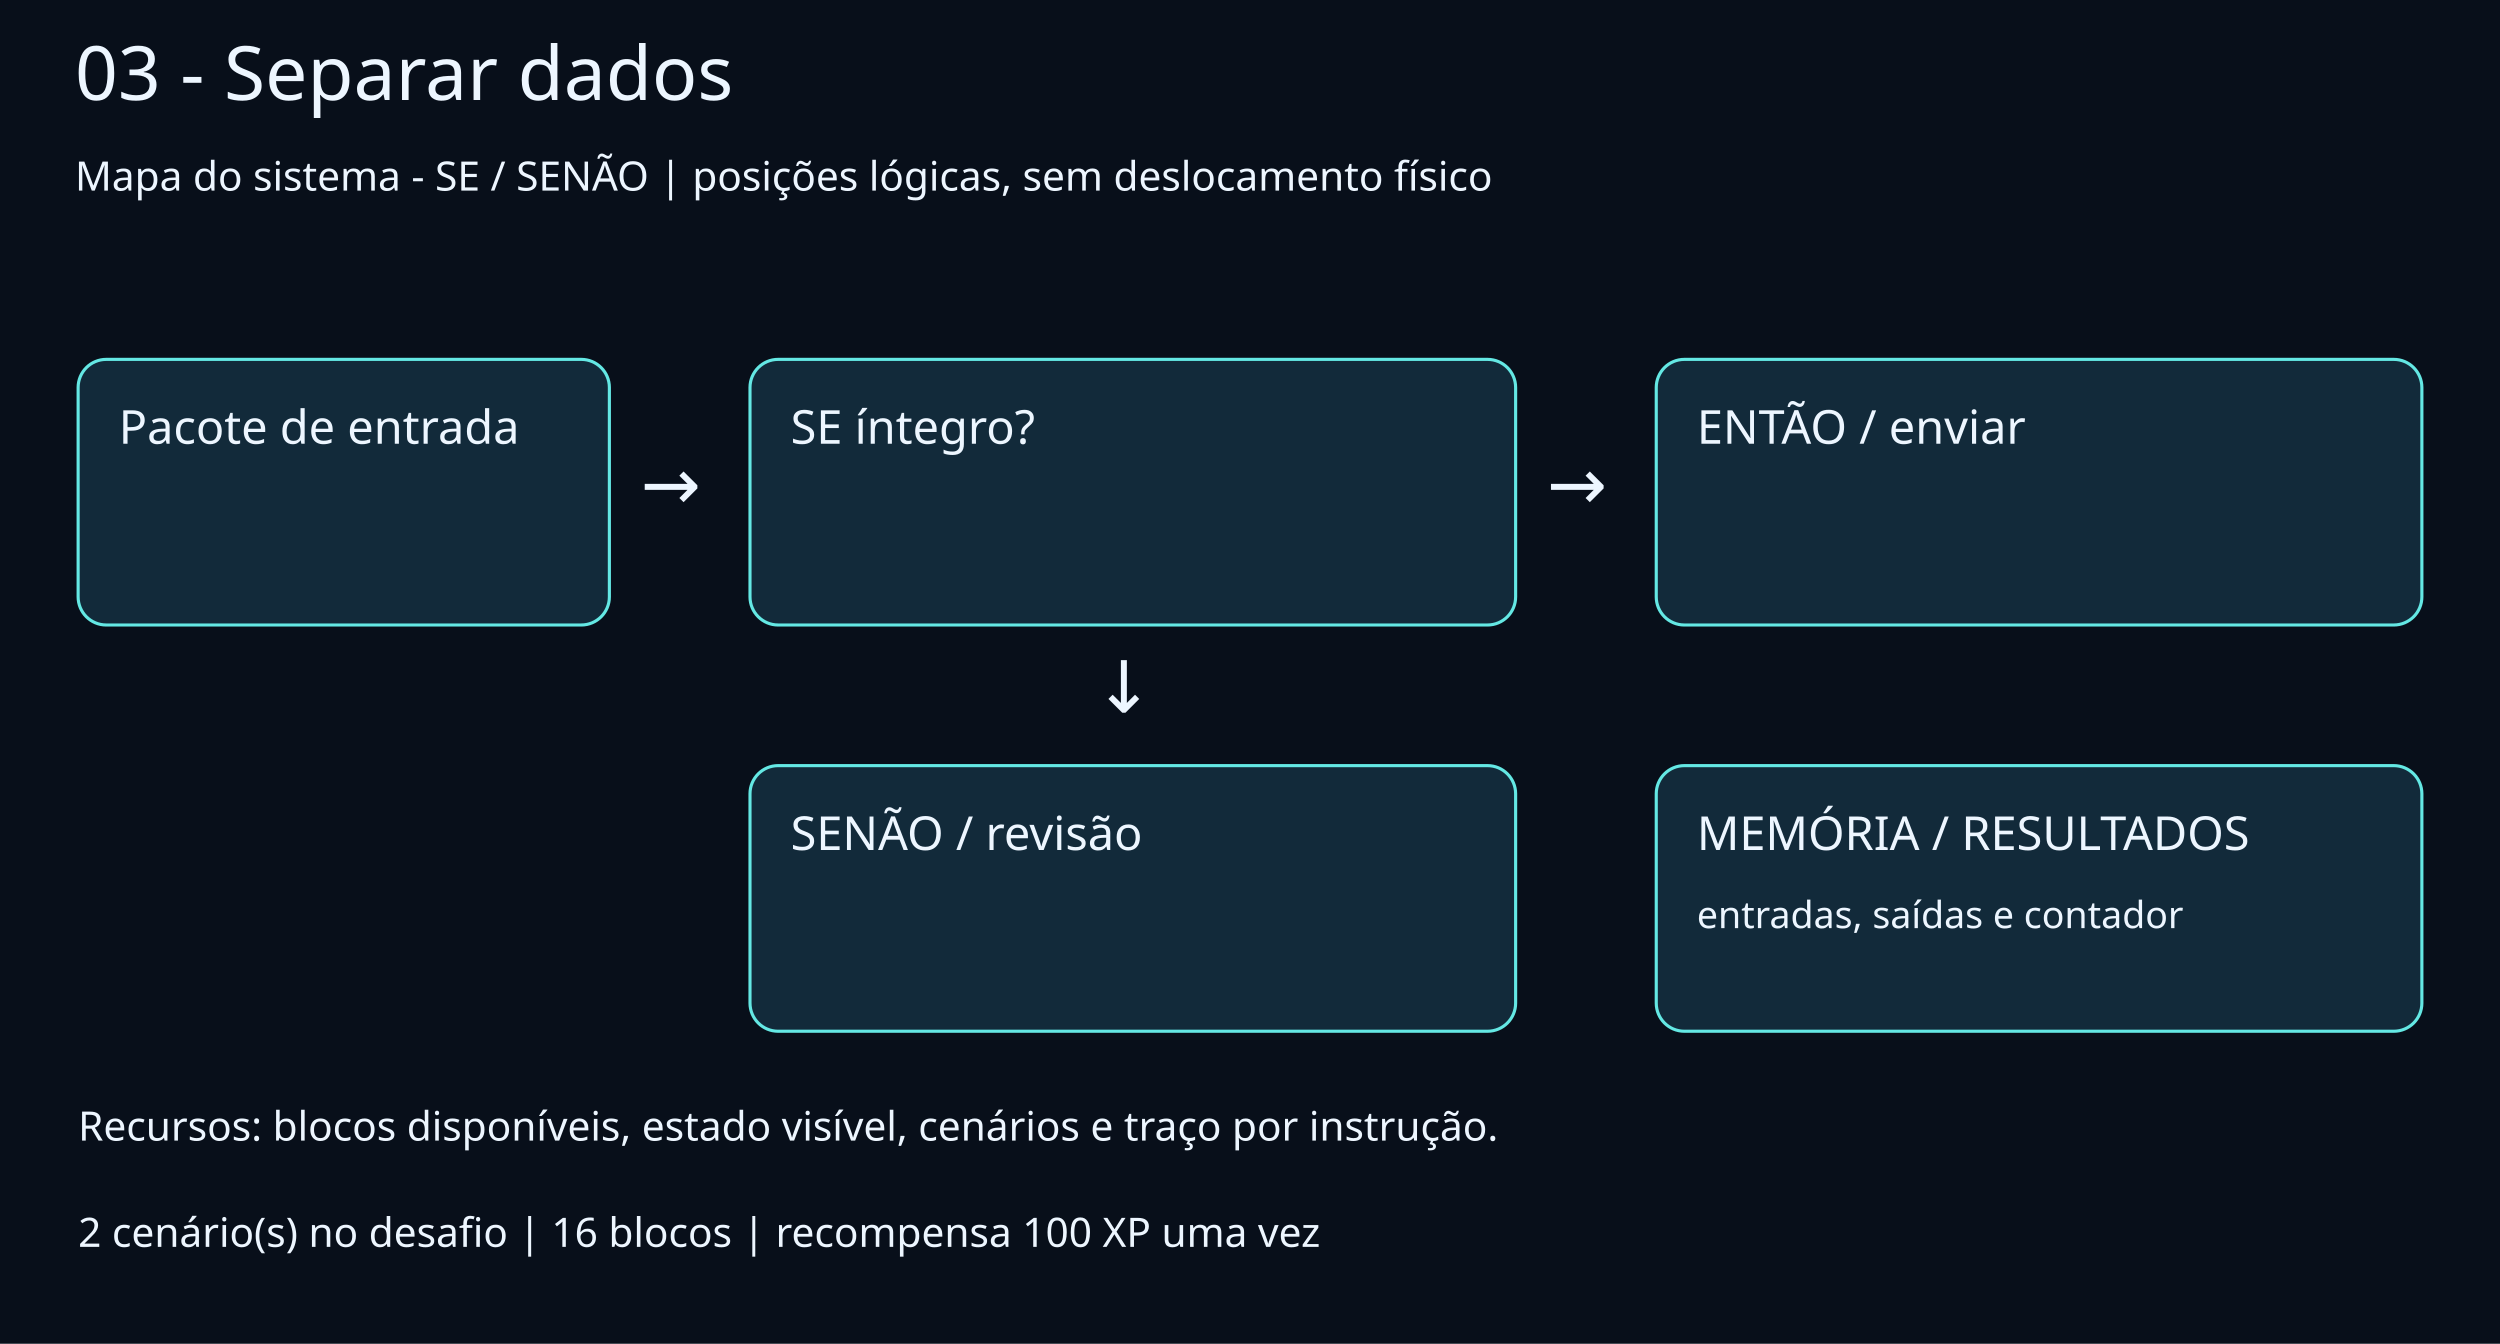
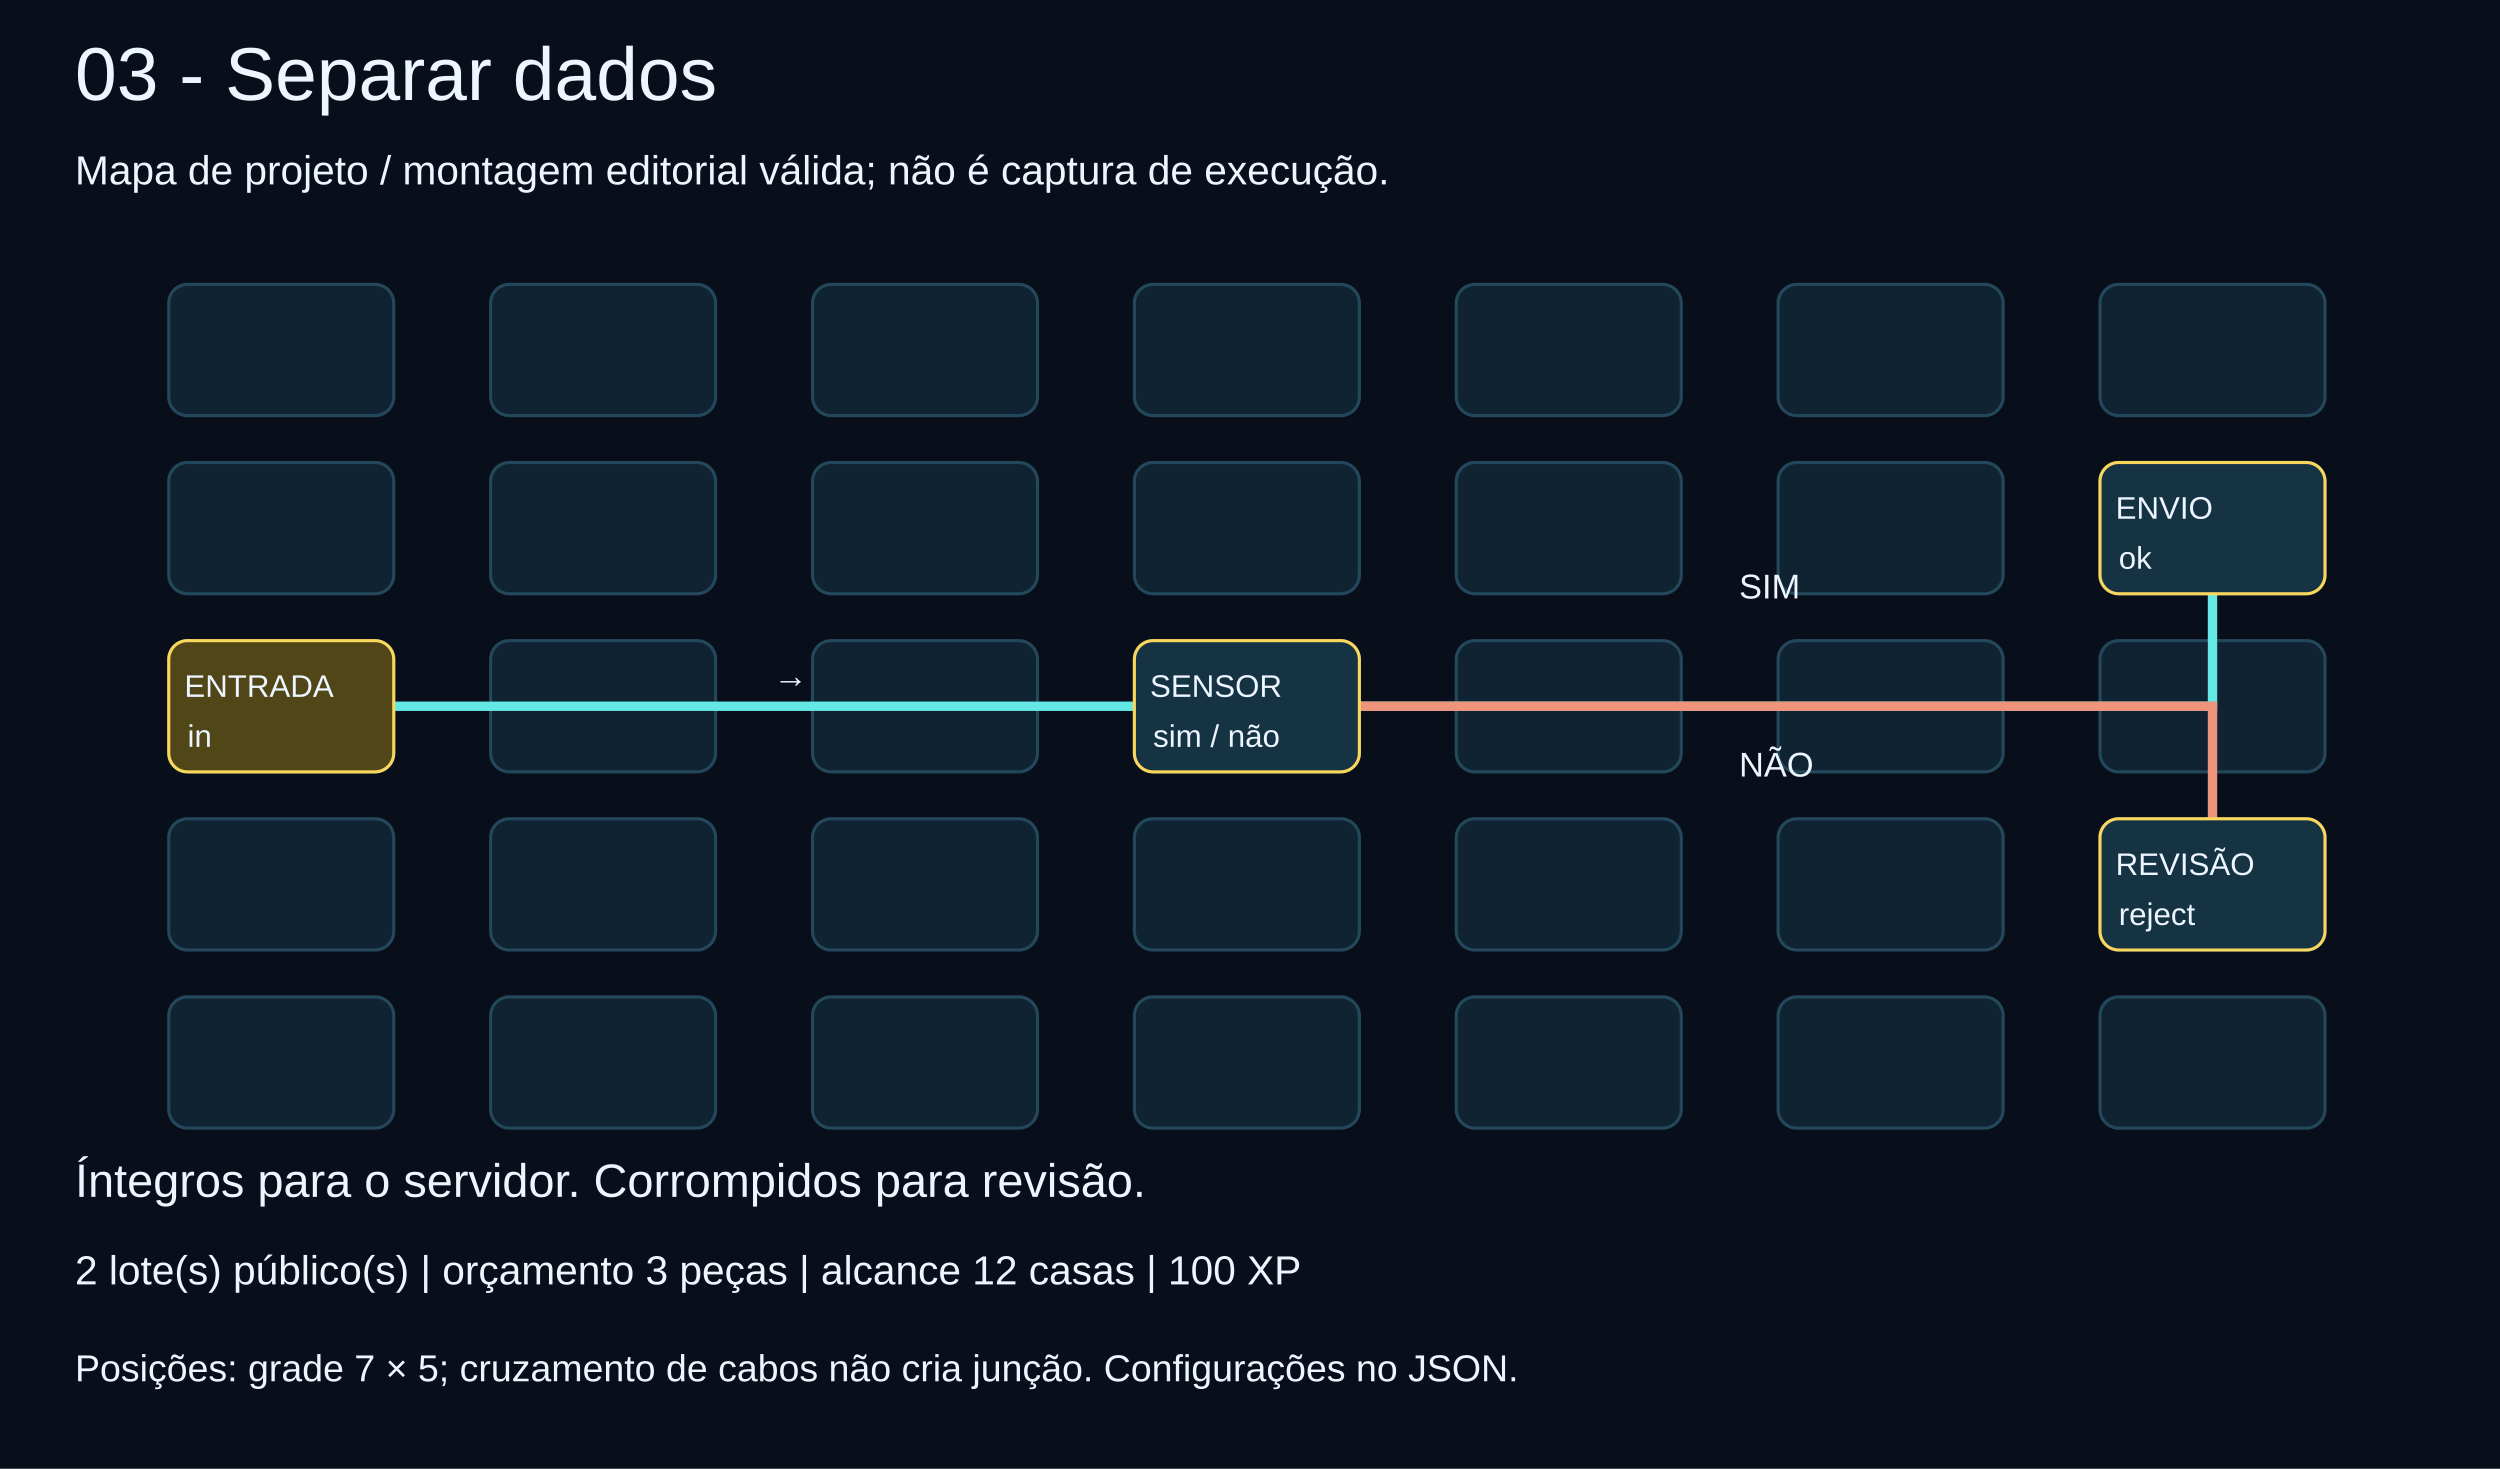
- <svg xmlns="http://www.w3.org/2000/svg" width="800" height="430" viewBox="0 0 800 430">
+ <svg xmlns="http://www.w3.org/2000/svg" width="800" height="470" viewBox="0 0 800 470">
  <rect width="100%" height="100%" fill="#080f1a" />
-   <g font-family="sans-serif" fill="#edf6ff">
+   <g font-family="Arial,sans-serif" fill="#edf6ff">
    <text x="24" y="32" font-size="24">03 - Separar dados</text>
-     <text x="24" y="61" font-size="13">Mapa do sistema - SE / SENÃO | posições lógicas, sem deslocamento físico</text>
-     <rect x="25" y="115" width="170" height="85" rx="9" fill="#122a3a" stroke="#64e8e4" />
-     <text x="38" y="142" font-size="15">Pacote de entrada</text>
-     <text x="205" y="163" font-size="23">→</text>
-     <rect x="240" y="115" width="245" height="85" rx="9" fill="#122a3a" stroke="#64e8e4" />
-     <text x="253" y="142" font-size="15">SE íntegro?</text>
-     <text x="495" y="163" font-size="23">→</text>
-     <rect x="530" y="115" width="245" height="85" rx="9" fill="#122a3a" stroke="#64e8e4" />
-     <text x="543" y="142" font-size="15">ENTÃO / enviar</text>
-     <rect x="240" y="245" width="245" height="85" rx="9" fill="#122a3a" stroke="#64e8e4" />
-     <text x="253" y="272" font-size="15">SENÃO / revisão</text>
-     <rect x="530" y="245" width="245" height="85" rx="9" fill="#122a3a" stroke="#64e8e4" />
-     <text x="543" y="272" font-size="15">MEMÓRIA / RESULTADOS</text>
-     <text x="543" y="297" font-size="12">entradas, saídas e contador</text>
-     <text x="350" y="228" font-size="23">↓</text>
-     <text x="25" y="365" font-size="13">Recursos: blocos disponíveis, estado visível, cenários e traço por instrução.</text>
-     <text x="25" y="399" font-size="13">2 cenário(s) no desafio | 16 blocos | recompensa 100 XP uma vez</text>
+     <text x="24" y="59" font-size="13">Mapa de projeto / montagem editorial válida; não é captura de execução.</text>
+     <rect x="54" y="91" width="72" height="42" rx="6" fill="#102332" stroke="#24485b" />
+     <rect x="157" y="91" width="72" height="42" rx="6" fill="#102332" stroke="#24485b" />
+     <rect x="260" y="91" width="72" height="42" rx="6" fill="#102332" stroke="#24485b" />
+     <rect x="363" y="91" width="72" height="42" rx="6" fill="#102332" stroke="#24485b" />
+     <rect x="466" y="91" width="72" height="42" rx="6" fill="#102332" stroke="#24485b" />
+     <rect x="569" y="91" width="72" height="42" rx="6" fill="#102332" stroke="#24485b" />
+     <rect x="672" y="91" width="72" height="42" rx="6" fill="#102332" stroke="#24485b" />
+     <rect x="54" y="148" width="72" height="42" rx="6" fill="#102332" stroke="#24485b" />
+     <rect x="157" y="148" width="72" height="42" rx="6" fill="#102332" stroke="#24485b" />
+     <rect x="260" y="148" width="72" height="42" rx="6" fill="#102332" stroke="#24485b" />
+     <rect x="363" y="148" width="72" height="42" rx="6" fill="#102332" stroke="#24485b" />
+     <rect x="466" y="148" width="72" height="42" rx="6" fill="#102332" stroke="#24485b" />
+     <rect x="569" y="148" width="72" height="42" rx="6" fill="#102332" stroke="#24485b" />
+     <rect x="672" y="148" width="72" height="42" rx="6" fill="#102332" stroke="#24485b" />
+     <rect x="54" y="205" width="72" height="42" rx="6" fill="#102332" stroke="#24485b" />
+     <rect x="157" y="205" width="72" height="42" rx="6" fill="#102332" stroke="#24485b" />
+     <rect x="260" y="205" width="72" height="42" rx="6" fill="#102332" stroke="#24485b" />
+     <rect x="363" y="205" width="72" height="42" rx="6" fill="#102332" stroke="#24485b" />
+     <rect x="466" y="205" width="72" height="42" rx="6" fill="#102332" stroke="#24485b" />
+     <rect x="569" y="205" width="72" height="42" rx="6" fill="#102332" stroke="#24485b" />
+     <rect x="672" y="205" width="72" height="42" rx="6" fill="#102332" stroke="#24485b" />
+     <rect x="54" y="262" width="72" height="42" rx="6" fill="#102332" stroke="#24485b" />
+     <rect x="157" y="262" width="72" height="42" rx="6" fill="#102332" stroke="#24485b" />
+     <rect x="260" y="262" width="72" height="42" rx="6" fill="#102332" stroke="#24485b" />
+     <rect x="363" y="262" width="72" height="42" rx="6" fill="#102332" stroke="#24485b" />
+     <rect x="466" y="262" width="72" height="42" rx="6" fill="#102332" stroke="#24485b" />
+     <rect x="569" y="262" width="72" height="42" rx="6" fill="#102332" stroke="#24485b" />
+     <rect x="672" y="262" width="72" height="42" rx="6" fill="#102332" stroke="#24485b" />
+     <rect x="54" y="319" width="72" height="42" rx="6" fill="#102332" stroke="#24485b" />
+     <rect x="157" y="319" width="72" height="42" rx="6" fill="#102332" stroke="#24485b" />
+     <rect x="260" y="319" width="72" height="42" rx="6" fill="#102332" stroke="#24485b" />
+     <rect x="363" y="319" width="72" height="42" rx="6" fill="#102332" stroke="#24485b" />
+     <rect x="466" y="319" width="72" height="42" rx="6" fill="#102332" stroke="#24485b" />
+     <rect x="569" y="319" width="72" height="42" rx="6" fill="#102332" stroke="#24485b" />
+     <rect x="672" y="319" width="72" height="42" rx="6" fill="#102332" stroke="#24485b" />
+     <polyline points="90,226 399,226 399,226" fill="none" stroke="#64e8e4" stroke-width="3" />
+     <text x="247.5" y="220" font-size="11">→</text>
+     <polyline points="399,226 708,226 708,169" fill="none" stroke="#64e8e4" stroke-width="3" />
+     <text x="556.5" y="191.5" font-size="11">SIM</text>
+     <polyline points="399,226 708,226 708,283" fill="none" stroke="#ed947b" stroke-width="3" />
+     <text x="556.5" y="248.5" font-size="11">NÃO</text>
+     <rect x="54" y="205" width="72" height="42" rx="6" fill="#514617" stroke="#f9d65c" />
+     <text x="59" y="223" font-size="10">ENTRADA</text>
+     <text x="60" y="239" font-size="10">in</text>
+     <rect x="672" y="148" width="72" height="42" rx="6" fill="#163344" stroke="#f9d65c" />
+     <text x="677" y="166" font-size="10">ENVIO</text>
+     <text x="678" y="182" font-size="10">ok</text>
+     <rect x="672" y="262" width="72" height="42" rx="6" fill="#163344" stroke="#f9d65c" />
+     <text x="677" y="280" font-size="10">REVISÃO</text>
+     <text x="678" y="296" font-size="10">reject</text>
+     <rect x="363" y="205" width="72" height="42" rx="6" fill="#163344" stroke="#f9d65c" />
+     <text x="368" y="223" font-size="10">SENSOR</text>
+     <text x="369" y="239" font-size="10">sim / não</text>
+     <text x="24" y="383" font-size="15">Íntegros para o servidor. Corrompidos para revisão.</text>
+     <text x="24" y="411" font-size="13">2 lote(s) público(s) | orçamento 3 peças | alcance 12 casas | 100 XP</text>
+     <text x="24" y="442" font-size="12">Posições: grade 7 × 5; cruzamento de cabos não cria junção. Configurações no JSON.</text>
  </g>
</svg>
